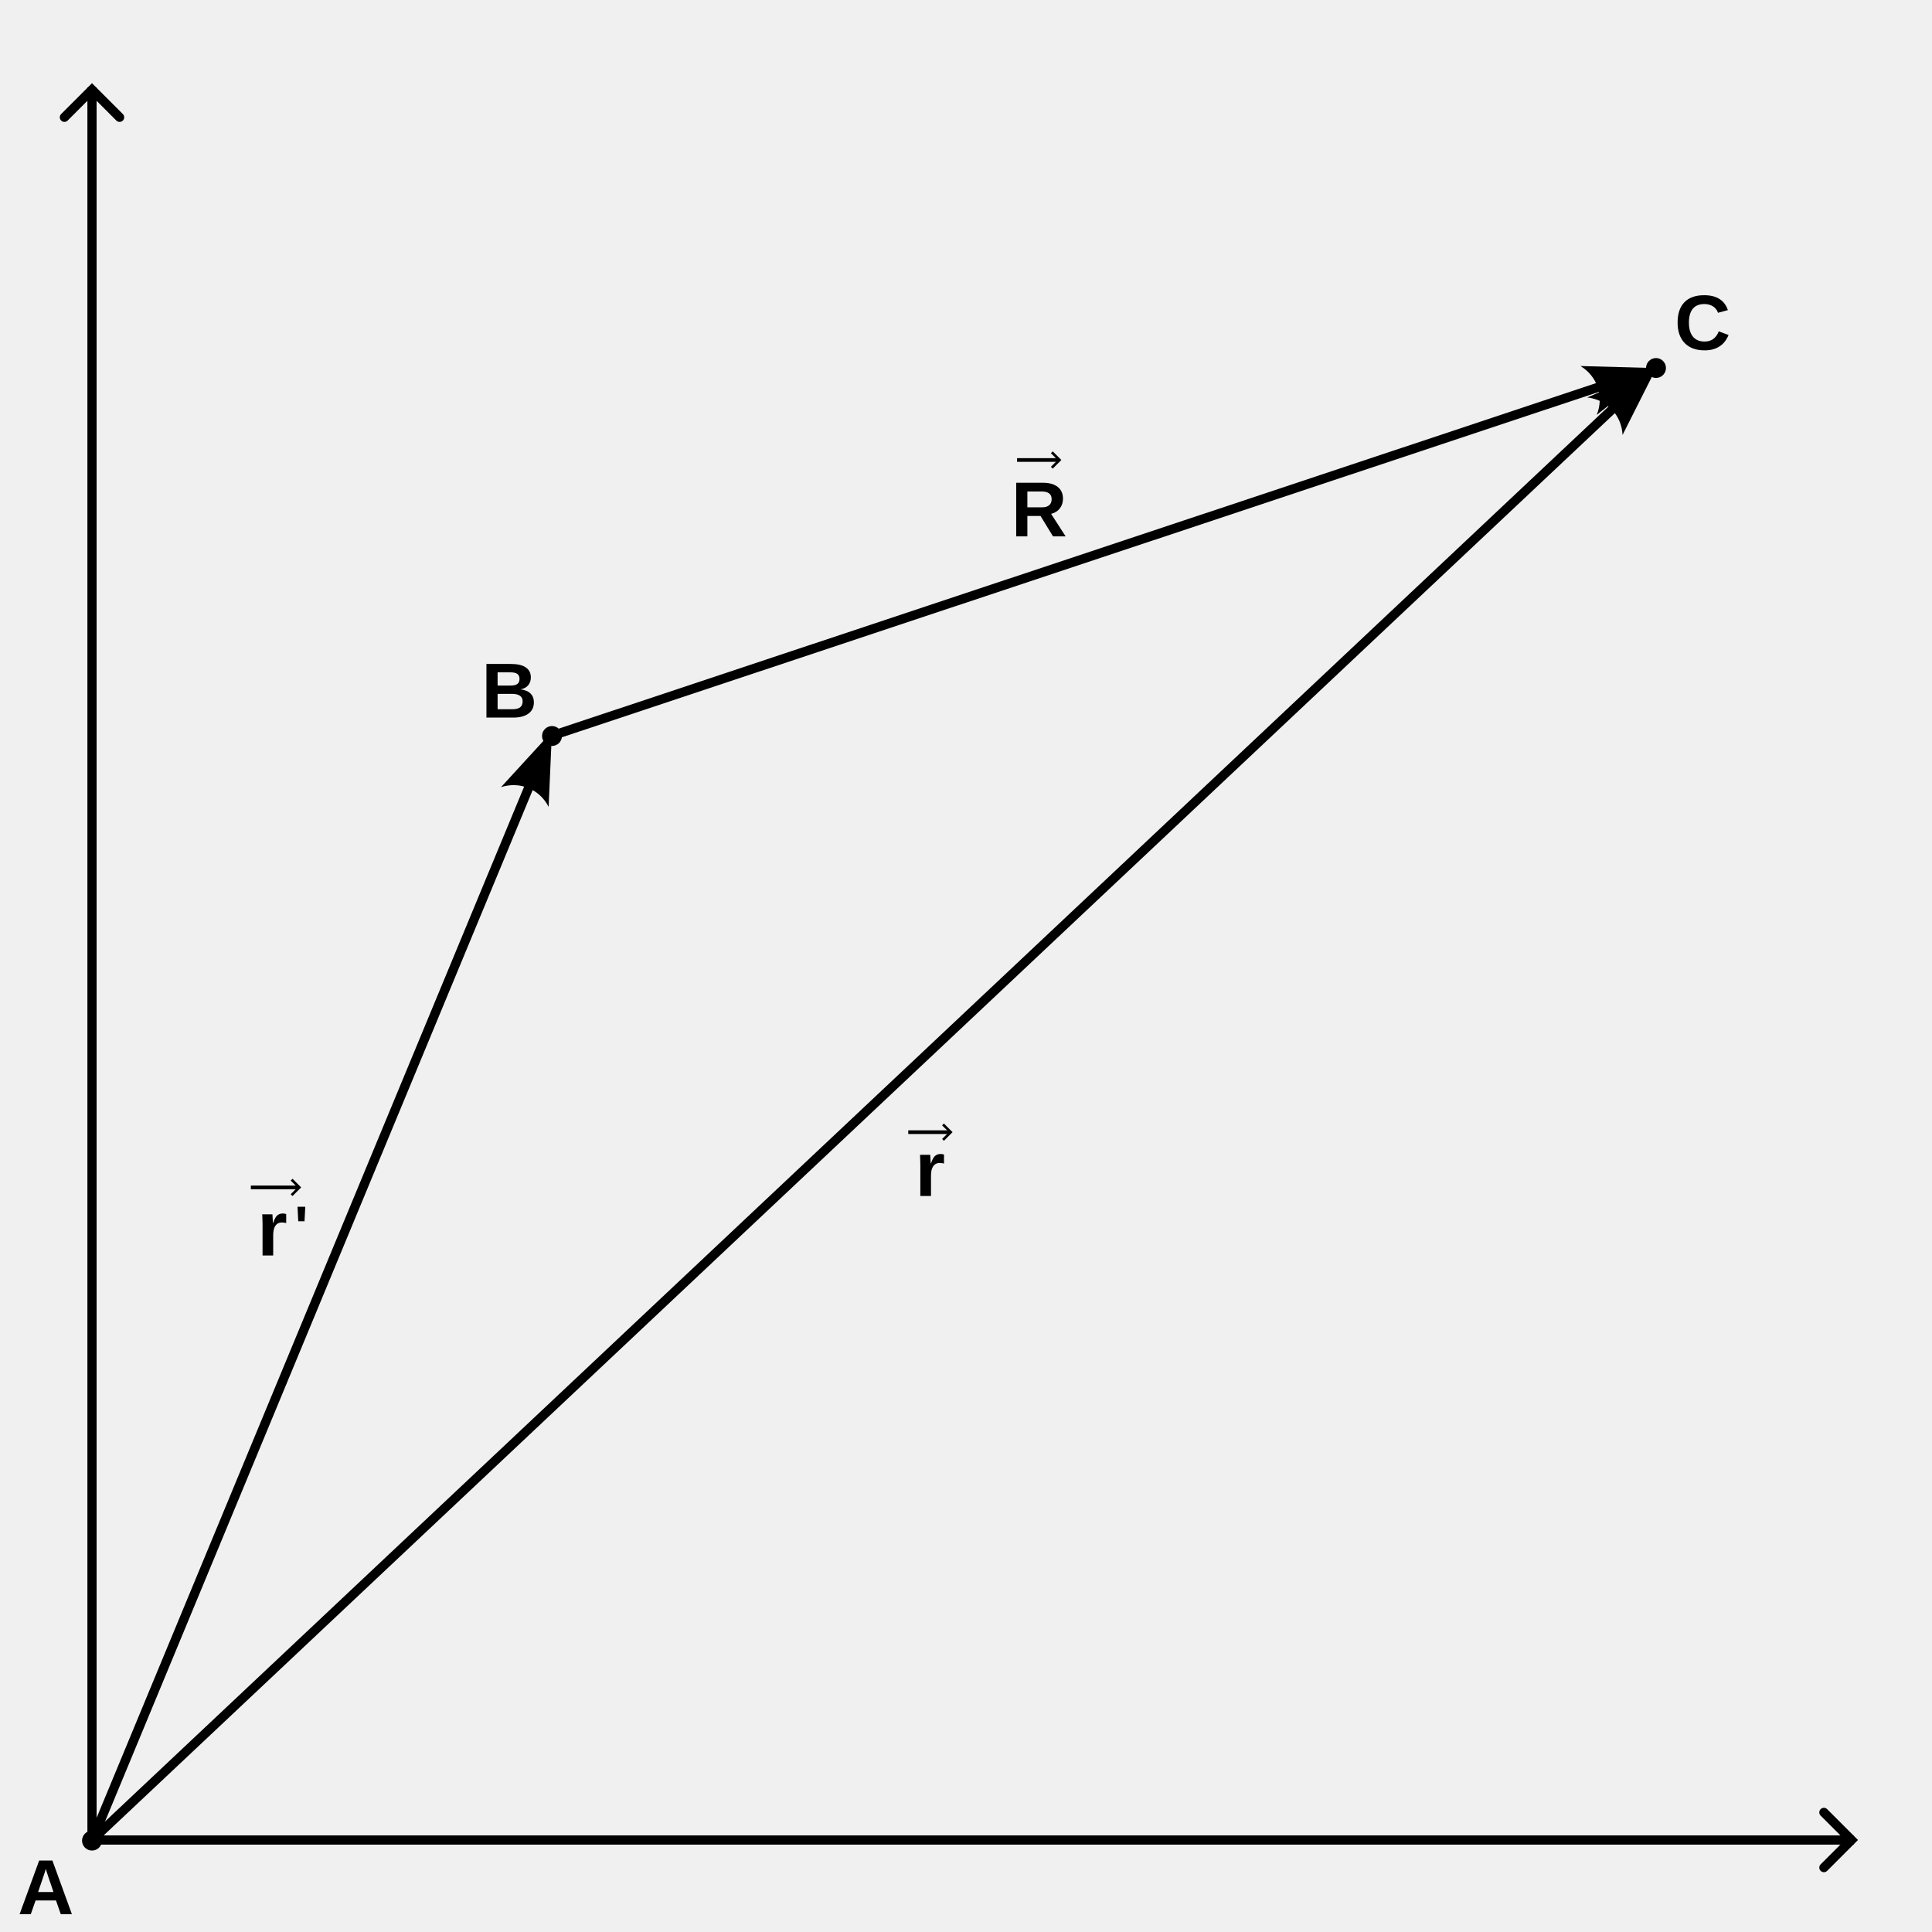
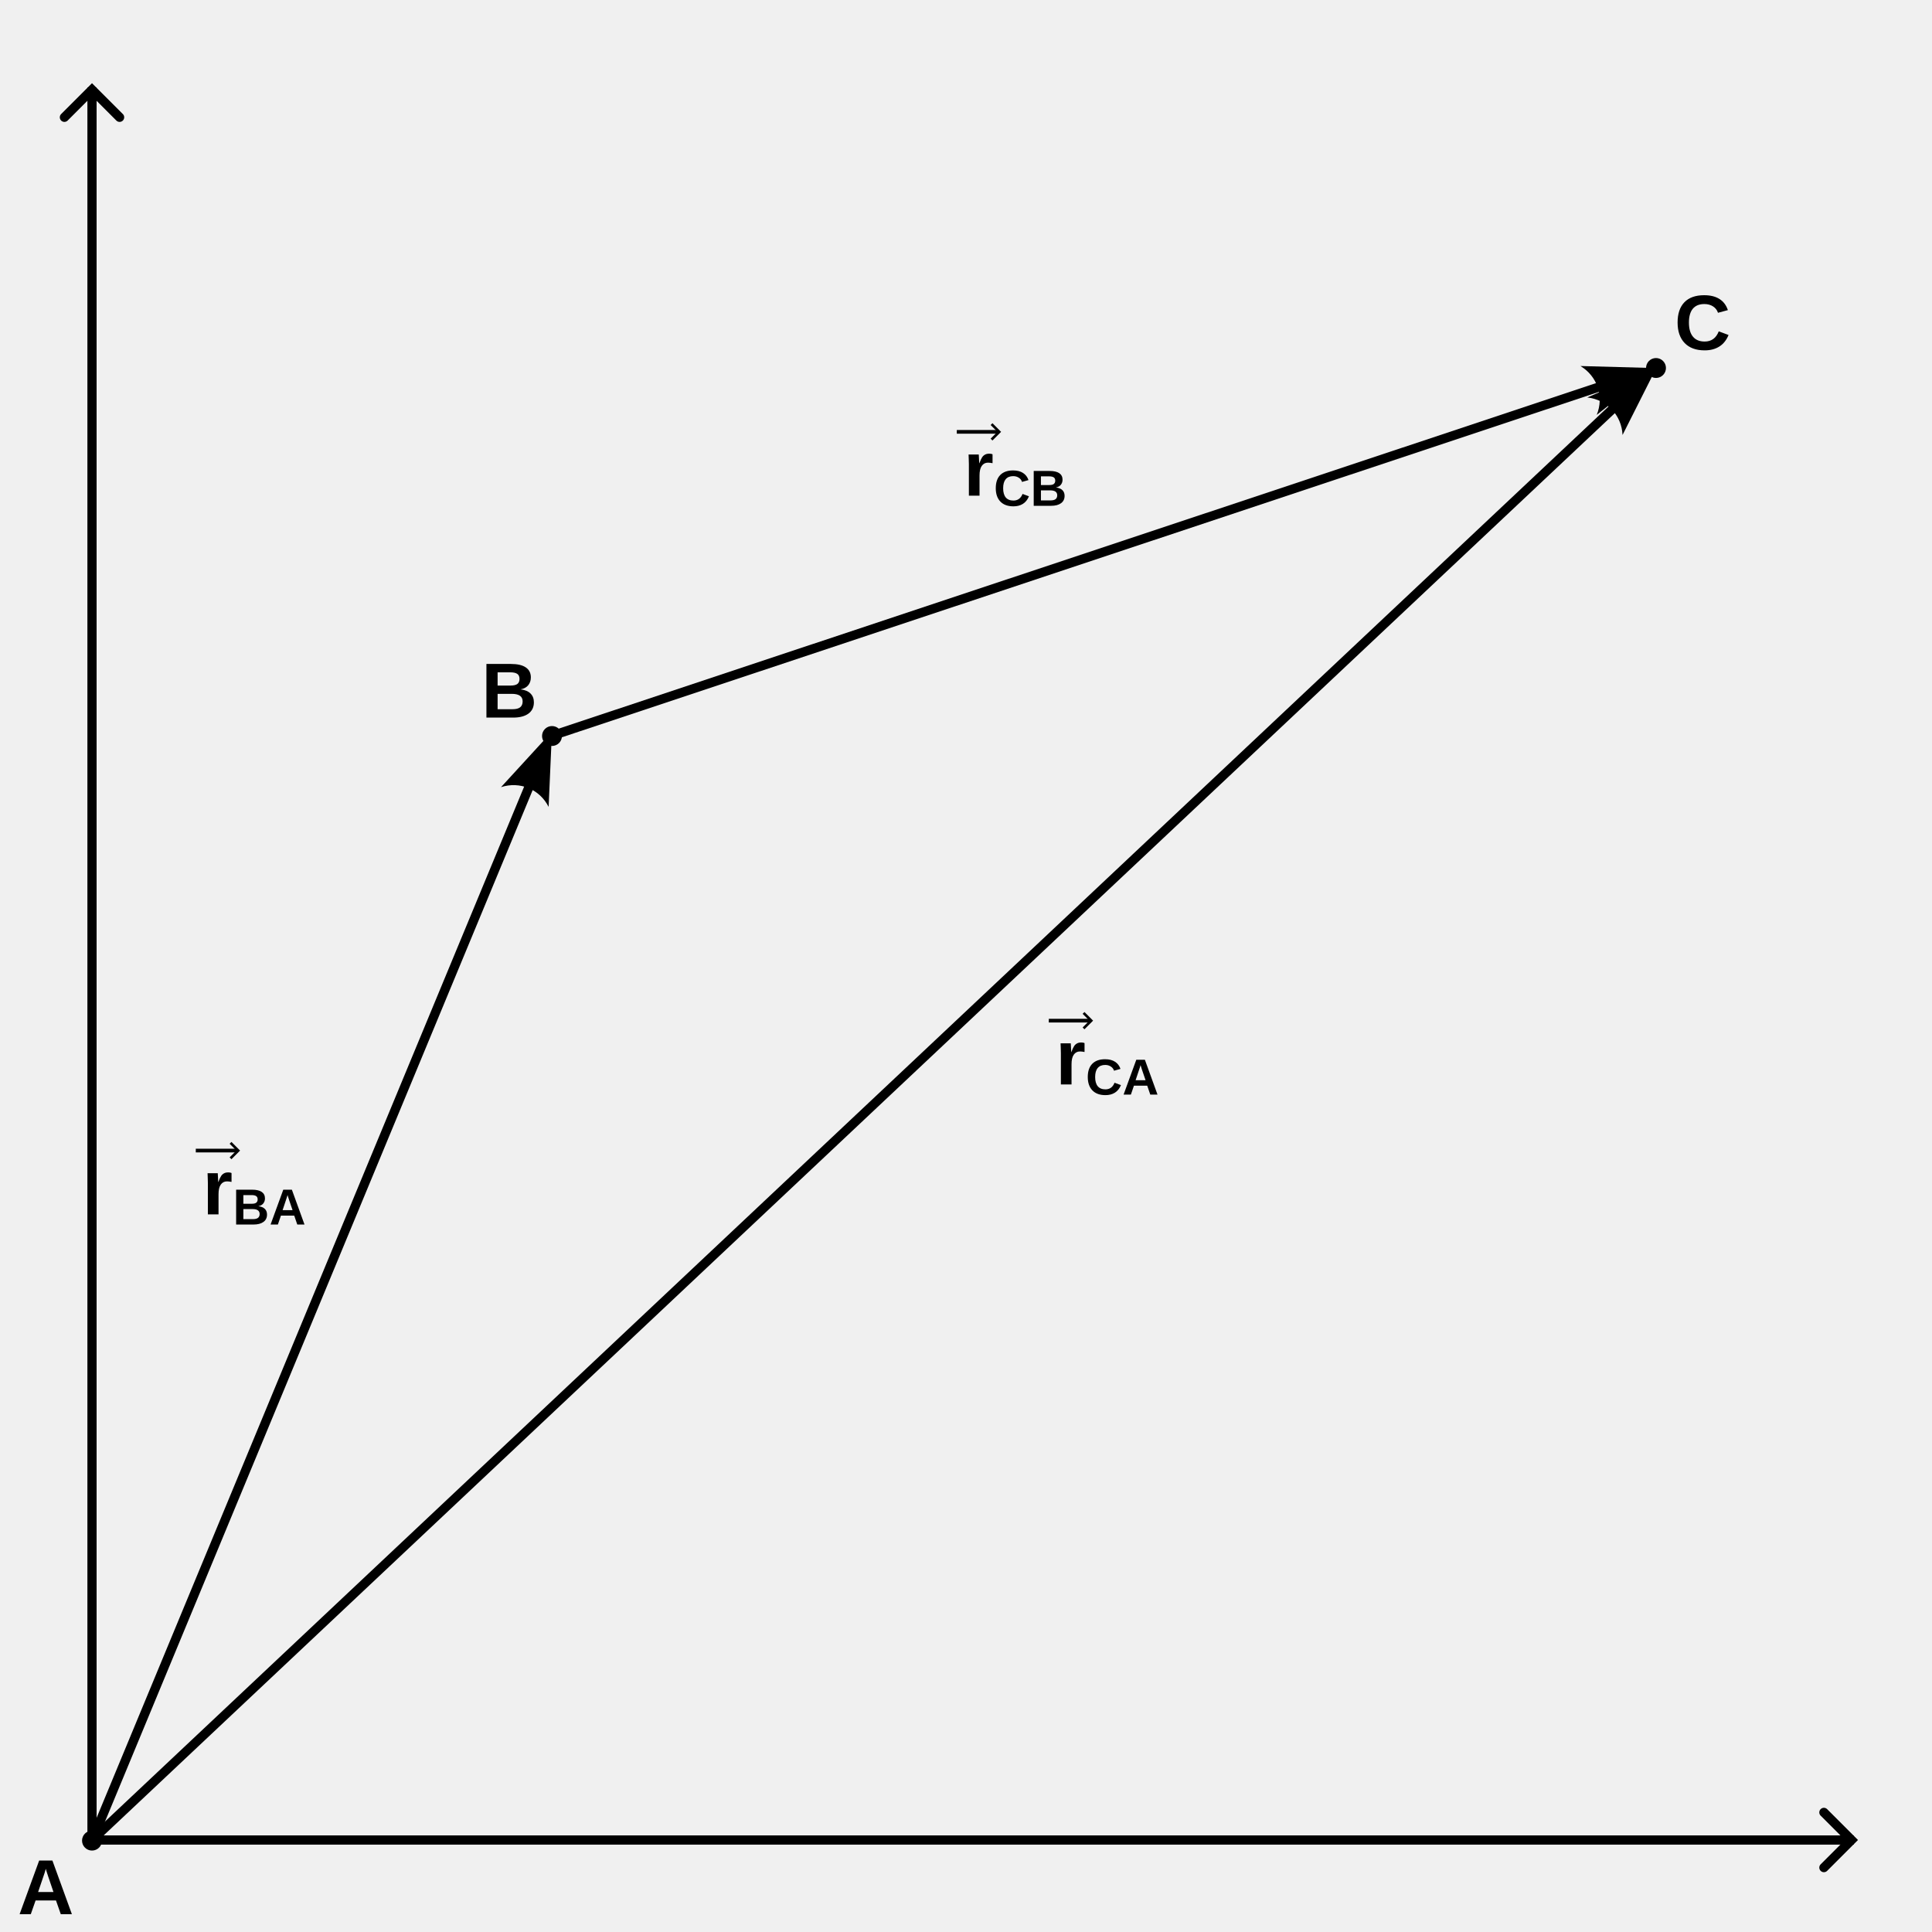
<svg xmlns="http://www.w3.org/2000/svg" width="105mm" height="105mm" viewBox="0 0 105 105" version="1.1" id="svg1">
  <defs id="defs1">
    <rect x="272.126" y="313.701" width="41.575" height="22.677" id="rect26" />
-     <marker style="overflow:visible" id="ArrowWide" refX="0" refY="0" orient="auto-start-reverse" markerWidth="0.7" markerHeight="0.7" viewBox="0 0 1 1" preserveAspectRatio="xMidYMid">
-       <path style="fill:none;stroke:context-stroke;stroke-width:1;stroke-linecap:butt" d="M 3,-3 0,0 3,3" transform="rotate(180,0.125,0)" id="path25" />
-     </marker>
    <rect x="377.953" y="188.976" width="27.927" height="37.795" id="rect2" />
    <rect x="264.567" y="377.953" width="18.898" height="18.898" id="rect1" />
    <rect x="75.591" y="321.26" width="142.905" height="94.488" id="rect15" />
    <rect x="573" y="207.874" width="21.5" height="18.898" id="rect14" />
    <marker style="overflow:visible" id="marker14" refX="0" refY="0" orient="auto-start-reverse" markerWidth="1" markerHeight="1" viewBox="0 0 1 1" preserveAspectRatio="xMidYMid">
      <path transform="scale(0.7)" d="M -2,-4 9,0 -2,4 c 2,-2.33 2,-5.66 0,-8 z" style="fill:context-stroke;fill-rule:evenodd;stroke:none" id="path14" />
    </marker>
    <marker style="overflow:visible" id="ConcaveTriangle" refX="0" refY="0" orient="auto-start-reverse" markerWidth="1" markerHeight="1" viewBox="0 0 1 1" preserveAspectRatio="xMidYMid">
      <path transform="scale(0.7)" d="M -2,-4 9,0 -2,4 c 2,-2.33 2,-5.66 0,-8 z" style="fill:context-stroke;fill-rule:evenodd;stroke:none" id="path13" />
    </marker>
    <rect x="302.362" y="264.567" width="29.978" height="18.898" id="rect12" />
    <rect x="226.772" y="529.134" width="18.898" height="18.898" id="rect11" />
    <marker style="overflow:visible" id="marker4" refX="0" refY="0" orient="auto-start-reverse" markerWidth="1" markerHeight="1" viewBox="0 0 1 1" preserveAspectRatio="xMidYMid">
      <path style="fill:none;stroke:context-stroke;stroke-width:1;stroke-linecap:round" d="M 3,-3 0,0 3,3" transform="rotate(180,0.125,0)" id="path4" />
    </marker>
    <marker style="overflow:visible" id="ArrowWideRounded" refX="0" refY="0" orient="auto-start-reverse" markerWidth="1" markerHeight="1" viewBox="0 0 1 1" preserveAspectRatio="xMidYMid">
      <path style="fill:none;stroke:context-stroke;stroke-width:1;stroke-linecap:round" d="M 3,-3 0,0 3,3" transform="rotate(180,0.125,0)" id="path2" />
    </marker>
-     <rect x="264.567" y="377.953" width="18.898" height="18.898" id="rect1-4" />
+     <rect x="264.567" y="377.953" width="46.408" height="29.531" id="rect1-4" />
    <marker style="overflow:visible" id="ArrowWide-5" refX="0" refY="0" orient="auto-start-reverse" markerWidth="0.7" markerHeight="0.7" viewBox="0 0 1 1" preserveAspectRatio="xMidYMid">
      <path style="fill:none;stroke:context-stroke;stroke-width:1;stroke-linecap:butt" d="M 3,-3 0,0 3,3" transform="rotate(180,0.125,0)" id="path25-1" />
    </marker>
    <rect x="264.567" y="377.953" width="18.898" height="18.898" id="rect1-4-7" />
-     <marker style="overflow:visible" id="ArrowWide-5-6" refX="0" refY="0" orient="auto-start-reverse" markerWidth="0.7" markerHeight="0.7" viewBox="0 0 1 1" preserveAspectRatio="xMidYMid">
-       <path style="fill:none;stroke:context-stroke;stroke-width:1;stroke-linecap:butt" d="M 3,-3 0,0 3,3" transform="rotate(180,0.125,0)" id="path25-1-1" />
+     <rect x="264.567" y="377.953" width="46.408" height="29.531" id="rect1-4-4" />
+     <marker style="overflow:visible" id="ArrowWide-5-8" refX="0" refY="0" orient="auto-start-reverse" markerWidth="0.7" markerHeight="0.7" viewBox="0 0 1 1" preserveAspectRatio="xMidYMid">
+       <path style="fill:none;stroke:context-stroke;stroke-width:1;stroke-linecap:butt" d="M 3,-3 0,0 3,3" transform="rotate(180,0.125,0)" id="path25-1-8" />
+     </marker>
+     <rect x="264.567" y="377.953" width="46.408" height="29.531" id="rect1-4-2" />
+     <marker style="overflow:visible" id="ArrowWide-5-7" refX="0" refY="0" orient="auto-start-reverse" markerWidth="0.7" markerHeight="0.7" viewBox="0 0 1 1" preserveAspectRatio="xMidYMid">
+       <path style="fill:none;stroke:context-stroke;stroke-width:1;stroke-linecap:butt" d="M 3,-3 0,0 3,3" transform="rotate(180,0.125,0)" id="path25-1-6" />
    </marker>
  </defs>
  <g id="layer2" style="display:none;stroke-width:1.024" transform="matrix(0.9545455,0,0,1,-52.5,-40)">
    <rect style="fill:#ffffff;stroke:none;stroke-width:0.512;stroke-dasharray:none" id="rect16" width="110" height="105" x="55" y="40" />
  </g>
  <g id="layer1" transform="translate(-60,-40)">
    <path style="fill:#ffffff;stroke:#000000;stroke-width:0.5;stroke-linecap:square;stroke-dasharray:none;marker-end:url(#ArrowWideRounded)" d="M 65,140 V 45" id="path1" />
    <path style="fill:none;stroke:#000000;stroke-width:0.5;stroke-linecap:square;stroke-dasharray:none;marker-end:url(#marker4)" d="m 65.5,140 95,-1.7e-4" id="path1-8" />
    <ellipse style="fill:#000000;stroke:#000000;stroke-width:0.5;stroke-linecap:square;stroke-miterlimit:0;stroke-dasharray:none" id="path7" cx="150" cy="60" rx="0.291" ry="0.291" />
    <ellipse style="fill:#000000;stroke:#000000;stroke-width:0.5;stroke-linecap:square;stroke-miterlimit:0;stroke-dasharray:none" id="path7-1" cx="90" cy="80" rx="0.291" ry="0.291" />
    <ellipse style="fill:#000000;stroke:#000000;stroke-width:0.5;stroke-linecap:square;stroke-miterlimit:0;stroke-dasharray:none" id="path7-1-8" cx="65" cy="140.033" rx="0.291" ry="0.291" />
    <path style="fill:#000000;stroke:#000000;stroke-width:0.5;stroke-linecap:square;stroke-miterlimit:0;stroke-dasharray:none;marker-end:url(#ConcaveTriangle)" d="M 65.032,139.974 88.791,82.669" id="path8" />
    <path style="fill:#000000;stroke:#000000;stroke-width:0.5;stroke-linecap:square;stroke-miterlimit:0;stroke-dasharray:none;marker-end:url(#marker14)" d="M 65.032,139.974 147.732,62.141" id="path9" />
    <path style="fill:#000000;stroke:#000000;stroke-width:0.5;stroke-linecap:square;stroke-miterlimit:0;stroke-dasharray:none;marker-end:url(#ConcaveTriangle)" d="M 90.015,79.98 147,61" id="path10" />
    <text xml:space="preserve" transform="matrix(0.2645833,0,0,0.2645833,0.9594057,0.21687)" id="text11" style="font-weight:bold;font-size:16px;font-family:Arial;-inkscape-font-specification:'Arial Bold';writing-mode:lr-tb;direction:ltr;white-space:pre;shape-inside:url(#rect11);display:inline;fill:#000000;stroke:none;stroke-width:1.89;stroke-linecap:square;stroke-miterlimit:0;stroke-dasharray:none">
      <tspan x="226.771" y="543.547" id="tspan1">A</tspan>
    </text>
    <text xml:space="preserve" transform="matrix(0.2645833,0,0,0.2645833,6.15183,5.186943)" id="text12" style="font-weight:bold;font-size:16px;font-family:Arial;-inkscape-font-specification:'Arial Bold';writing-mode:lr-tb;direction:ltr;white-space:pre;shape-inside:url(#rect12);display:inline;fill:#000000;stroke:none;stroke-width:1.89;stroke-linecap:square;stroke-miterlimit:0;stroke-dasharray:none">
      <tspan x="302.361" y="278.978" id="tspan2">B</tspan>
    </text>
    <text xml:space="preserve" transform="matrix(0.2645833,0,0,0.2645833,-0.6062446,0.1870617)" id="text14" style="font-weight:bold;font-size:16px;font-family:Arial;-inkscape-font-specification:'Arial Bold';writing-mode:lr-tb;direction:ltr;white-space:pre;shape-inside:url(#rect14);display:inline;fill:#000000;stroke:none;stroke-width:1.89;stroke-dasharray:none">
      <tspan x="573" y="222.285" id="tspan3">C</tspan>
    </text>
-     <g id="g26">
+     <g id="g26" transform="translate(7.638152,-6.061002)">
      <text xml:space="preserve" transform="matrix(0.2645833,0,0,0.2645833,39.72109,1.186707)" id="text1-2" style="font-weight:bold;font-size:16px;font-family:Arial;-inkscape-font-specification:'Arial Bold';writing-mode:lr-tb;direction:ltr;white-space:pre;shape-inside:url(#rect1-4);display:inline;fill:#000000;stroke-width:1.89">
-         <tspan x="264.566" y="392.365" id="tspan4">r</tspan>
+         <tspan x="264.566" y="392.365" id="tspan5">r<tspan style="font-size:65%;baseline-shift:sub" id="tspan4">CA</tspan>
+         </tspan>
      </text>
      <path style="fill:none;stroke:#000000;stroke-width:0.2;stroke-dasharray:none;marker-end:url(#ArrowWide-5)" d="m 109.362,101.531 h 2.273" id="path15-1" />
    </g>
-     <g id="g25" transform="translate(5.252881,-0.8494534)">
-       <text xml:space="preserve" transform="matrix(0.2645833,0,0,0.2645833,9.689848,16.18676)" id="text2" style="font-weight:bold;font-size:16px;font-family:Arial;-inkscape-font-specification:'Arial Bold';writing-mode:lr-tb;direction:ltr;white-space:pre;shape-inside:url(#rect2);display:inline;fill:#000000;stroke-width:1.89">
-         <tspan x="377.953" y="203.389" id="tspan5">R
- </tspan>
+     <g id="g26-5" transform="translate(2.638152,-38.061)">
+       <text xml:space="preserve" transform="matrix(0.2645833,0,0,0.2645833,39.72109,1.186707)" id="text1-2-5" style="font-weight:bold;font-size:16px;font-family:Arial;-inkscape-font-specification:'Arial Bold';writing-mode:lr-tb;direction:ltr;white-space:pre;shape-inside:url(#rect1-4-4);display:inline;fill:#000000;stroke-width:1.89">
+         <tspan x="264.566" y="392.365" id="tspan7">r<tspan style="font-size:65%;baseline-shift:sub" id="tspan6">CB</tspan>
+         </tspan>
      </text>
-       <path style="fill:none;stroke:#000000;stroke-width:0.2;stroke-dasharray:none;marker-end:url(#ArrowWide)" d="m 110.023,65.849 h 2.273" id="path15" />
+       <path style="fill:none;stroke:#000000;stroke-width:0.2;stroke-dasharray:none;marker-end:url(#ArrowWide-5-8)" d="m 109.362,101.531 h 2.273" id="path15-1-1" />
    </g>
-     <g id="g26-3" transform="translate(-40.7497,3.233347)">
-       <text xml:space="preserve" transform="matrix(0.2645833,0,0,0.2645833,44.72109,1.186707)" id="text1-2-2" style="font-weight:bold;font-size:16px;font-family:Arial;-inkscape-font-specification:'Arial Bold';writing-mode:lr-tb;direction:ltr;white-space:pre;shape-inside:url(#rect1-4-7);display:inline;fill:#000000;stroke-width:1.89">
-         <tspan x="264.566" y="392.365" id="tspan6">r</tspan>
+     <g id="g26-2" transform="translate(-38.72095,1.000003)">
+       <text xml:space="preserve" transform="matrix(0.2645833,0,0,0.2645833,39.72109,1.186707)" id="text1-2-3" style="font-weight:bold;font-size:16px;font-family:Arial;-inkscape-font-specification:'Arial Bold';writing-mode:lr-tb;direction:ltr;white-space:pre;shape-inside:url(#rect1-4-2);display:inline;fill:#000000;stroke-width:1.89">
+         <tspan x="264.566" y="392.365" id="tspan9">r<tspan style="font-size:65%;baseline-shift:sub" id="tspan8">BA</tspan>
+         </tspan>
      </text>
-       <path style="fill:none;stroke:#000000;stroke-width:0.2;stroke-dasharray:none;marker-end:url(#ArrowWide-5-6)" d="M 114.382,101.299 H 116.983" id="path15-1-2" />
-       <text xml:space="preserve" transform="matrix(0.2645833,0,0,0.2645833,44.74997,18.67227)" id="text26" style="font-weight:bold;font-size:12px;font-family:Arial;-inkscape-font-specification:'Arial Bold';writing-mode:lr-tb;direction:ltr;white-space:pre;shape-inside:url(#rect26);display:inline;fill:#000000;stroke:none;stroke-width:0.756;stroke-dasharray:none">
-         <tspan x="272.125" y="324.51" id="tspan7">'</tspan>
-       </text>
+       <path style="fill:none;stroke:#000000;stroke-width:0.2;stroke-dasharray:none;marker-end:url(#ArrowWide-5-7)" d="m 109.362,101.531 h 2.273" id="path15-1-16" />
    </g>
  </g>
</svg>
